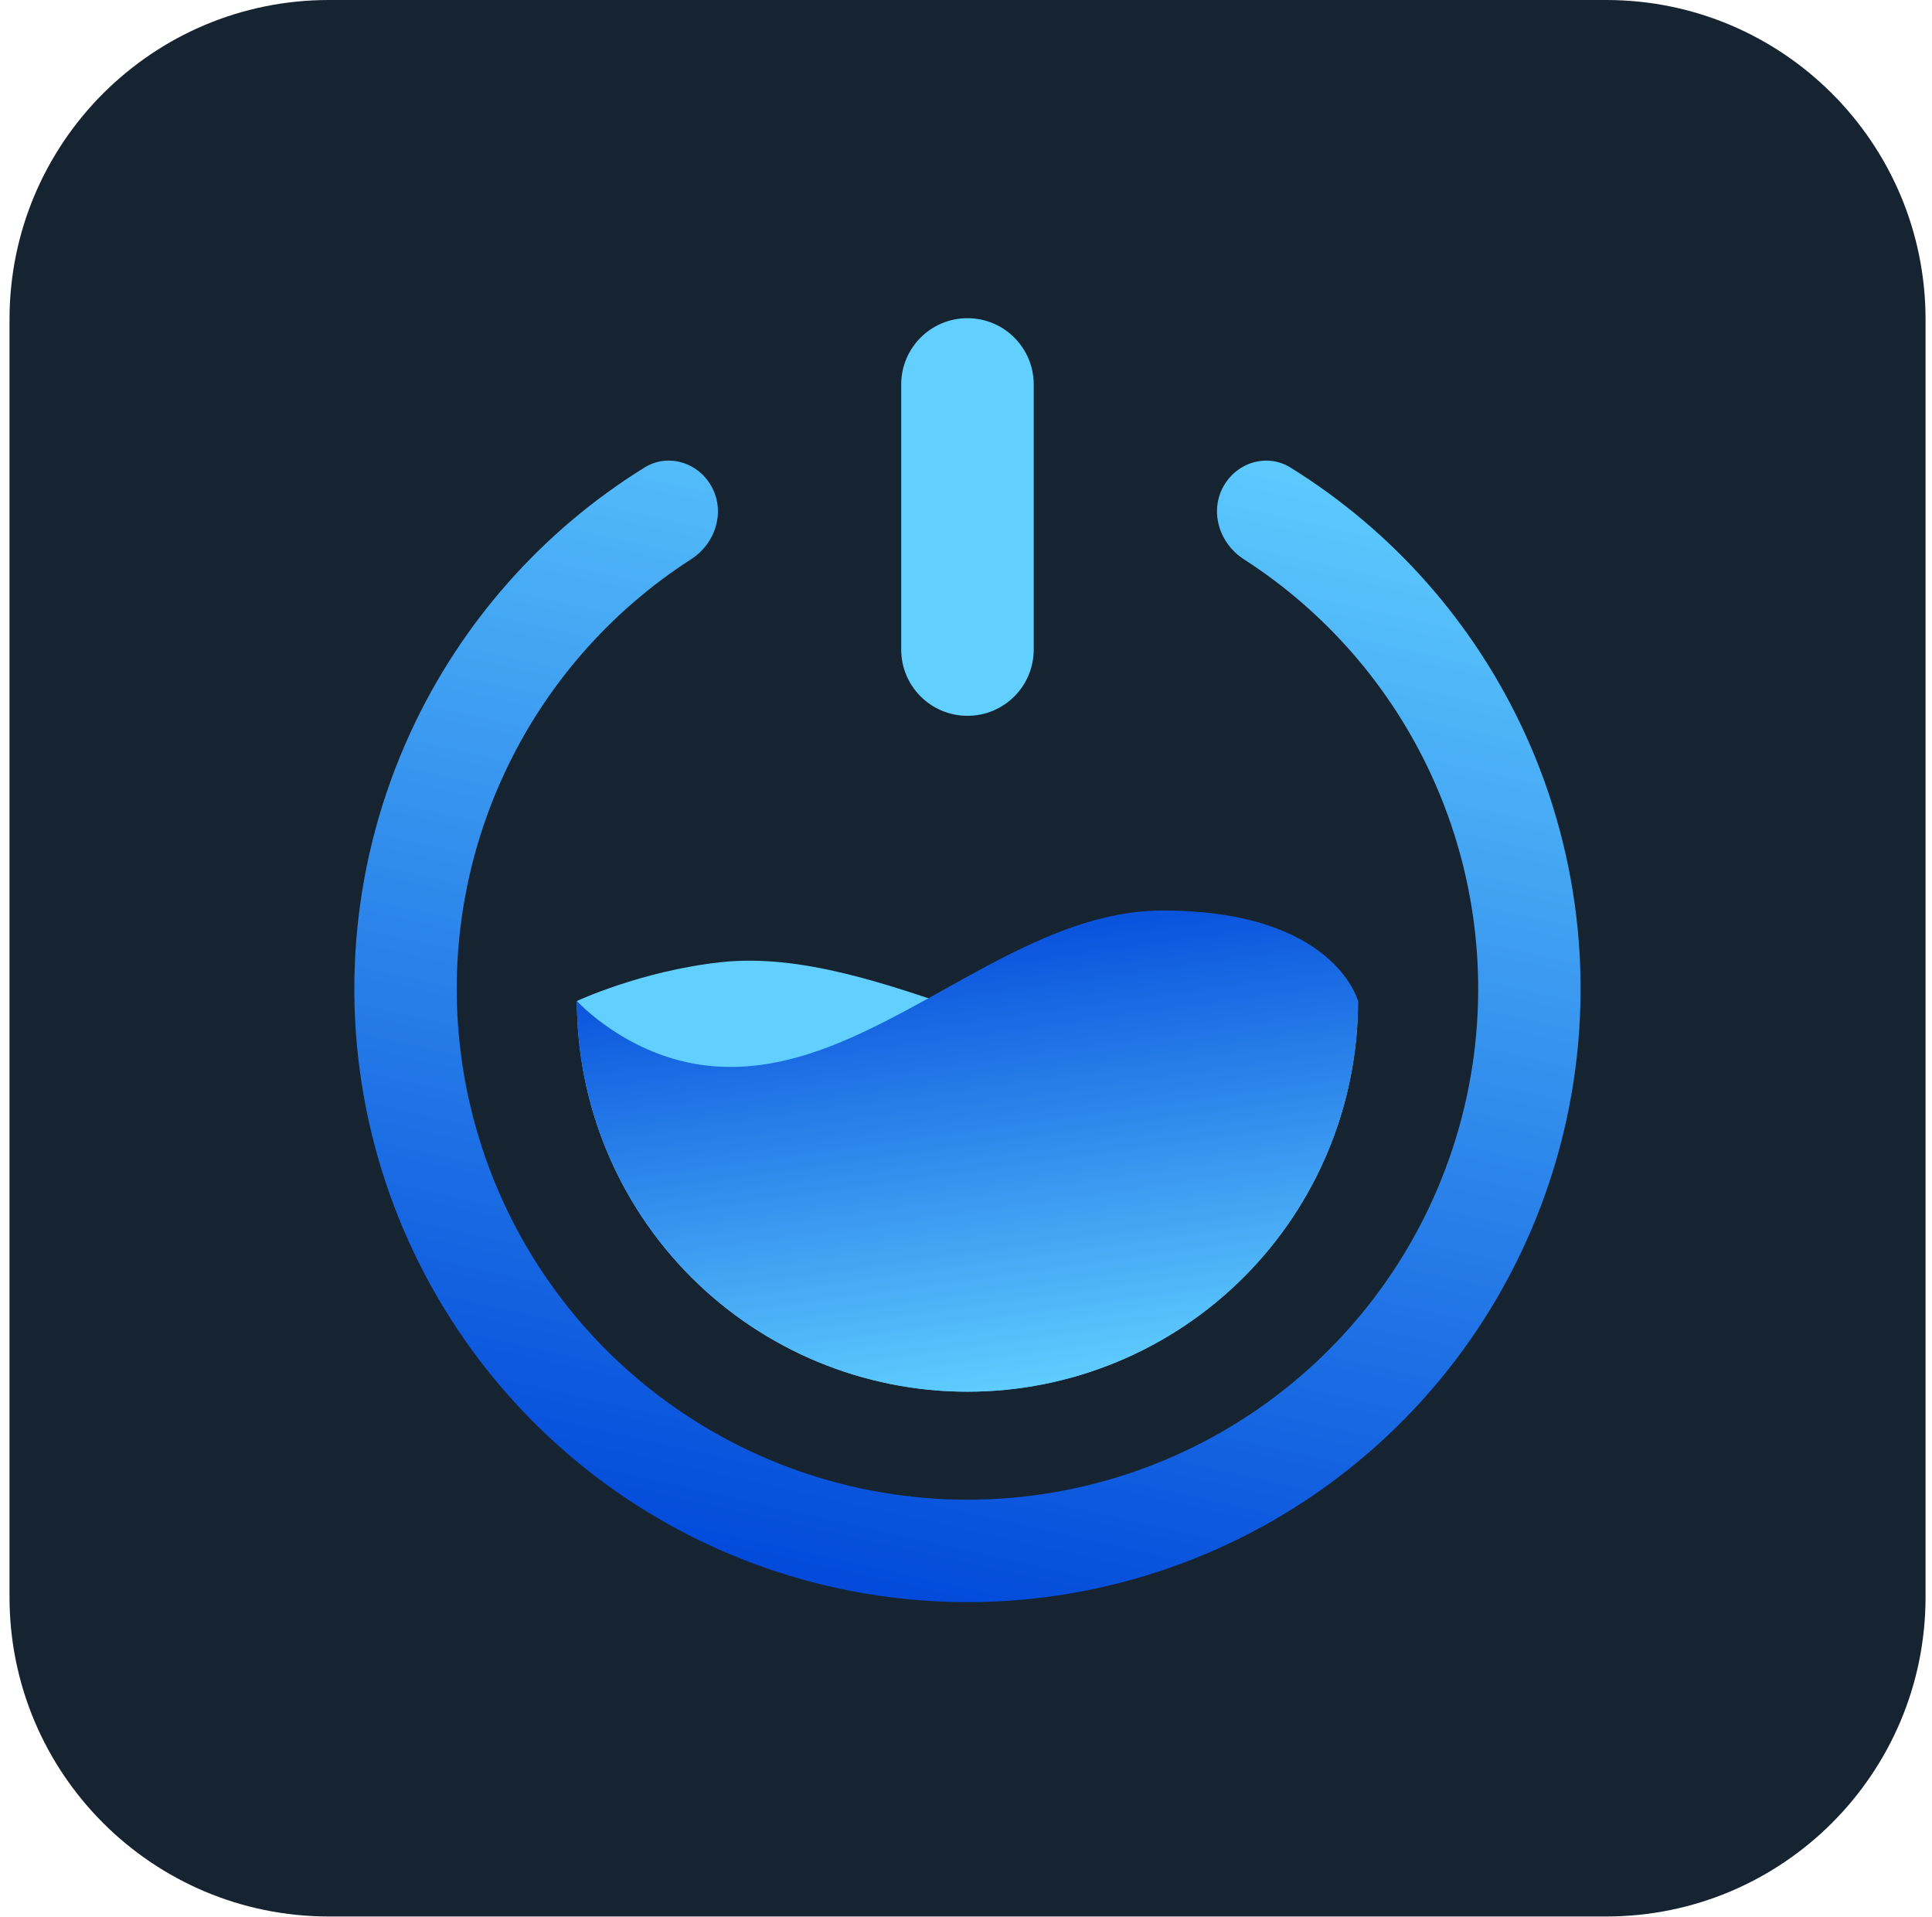
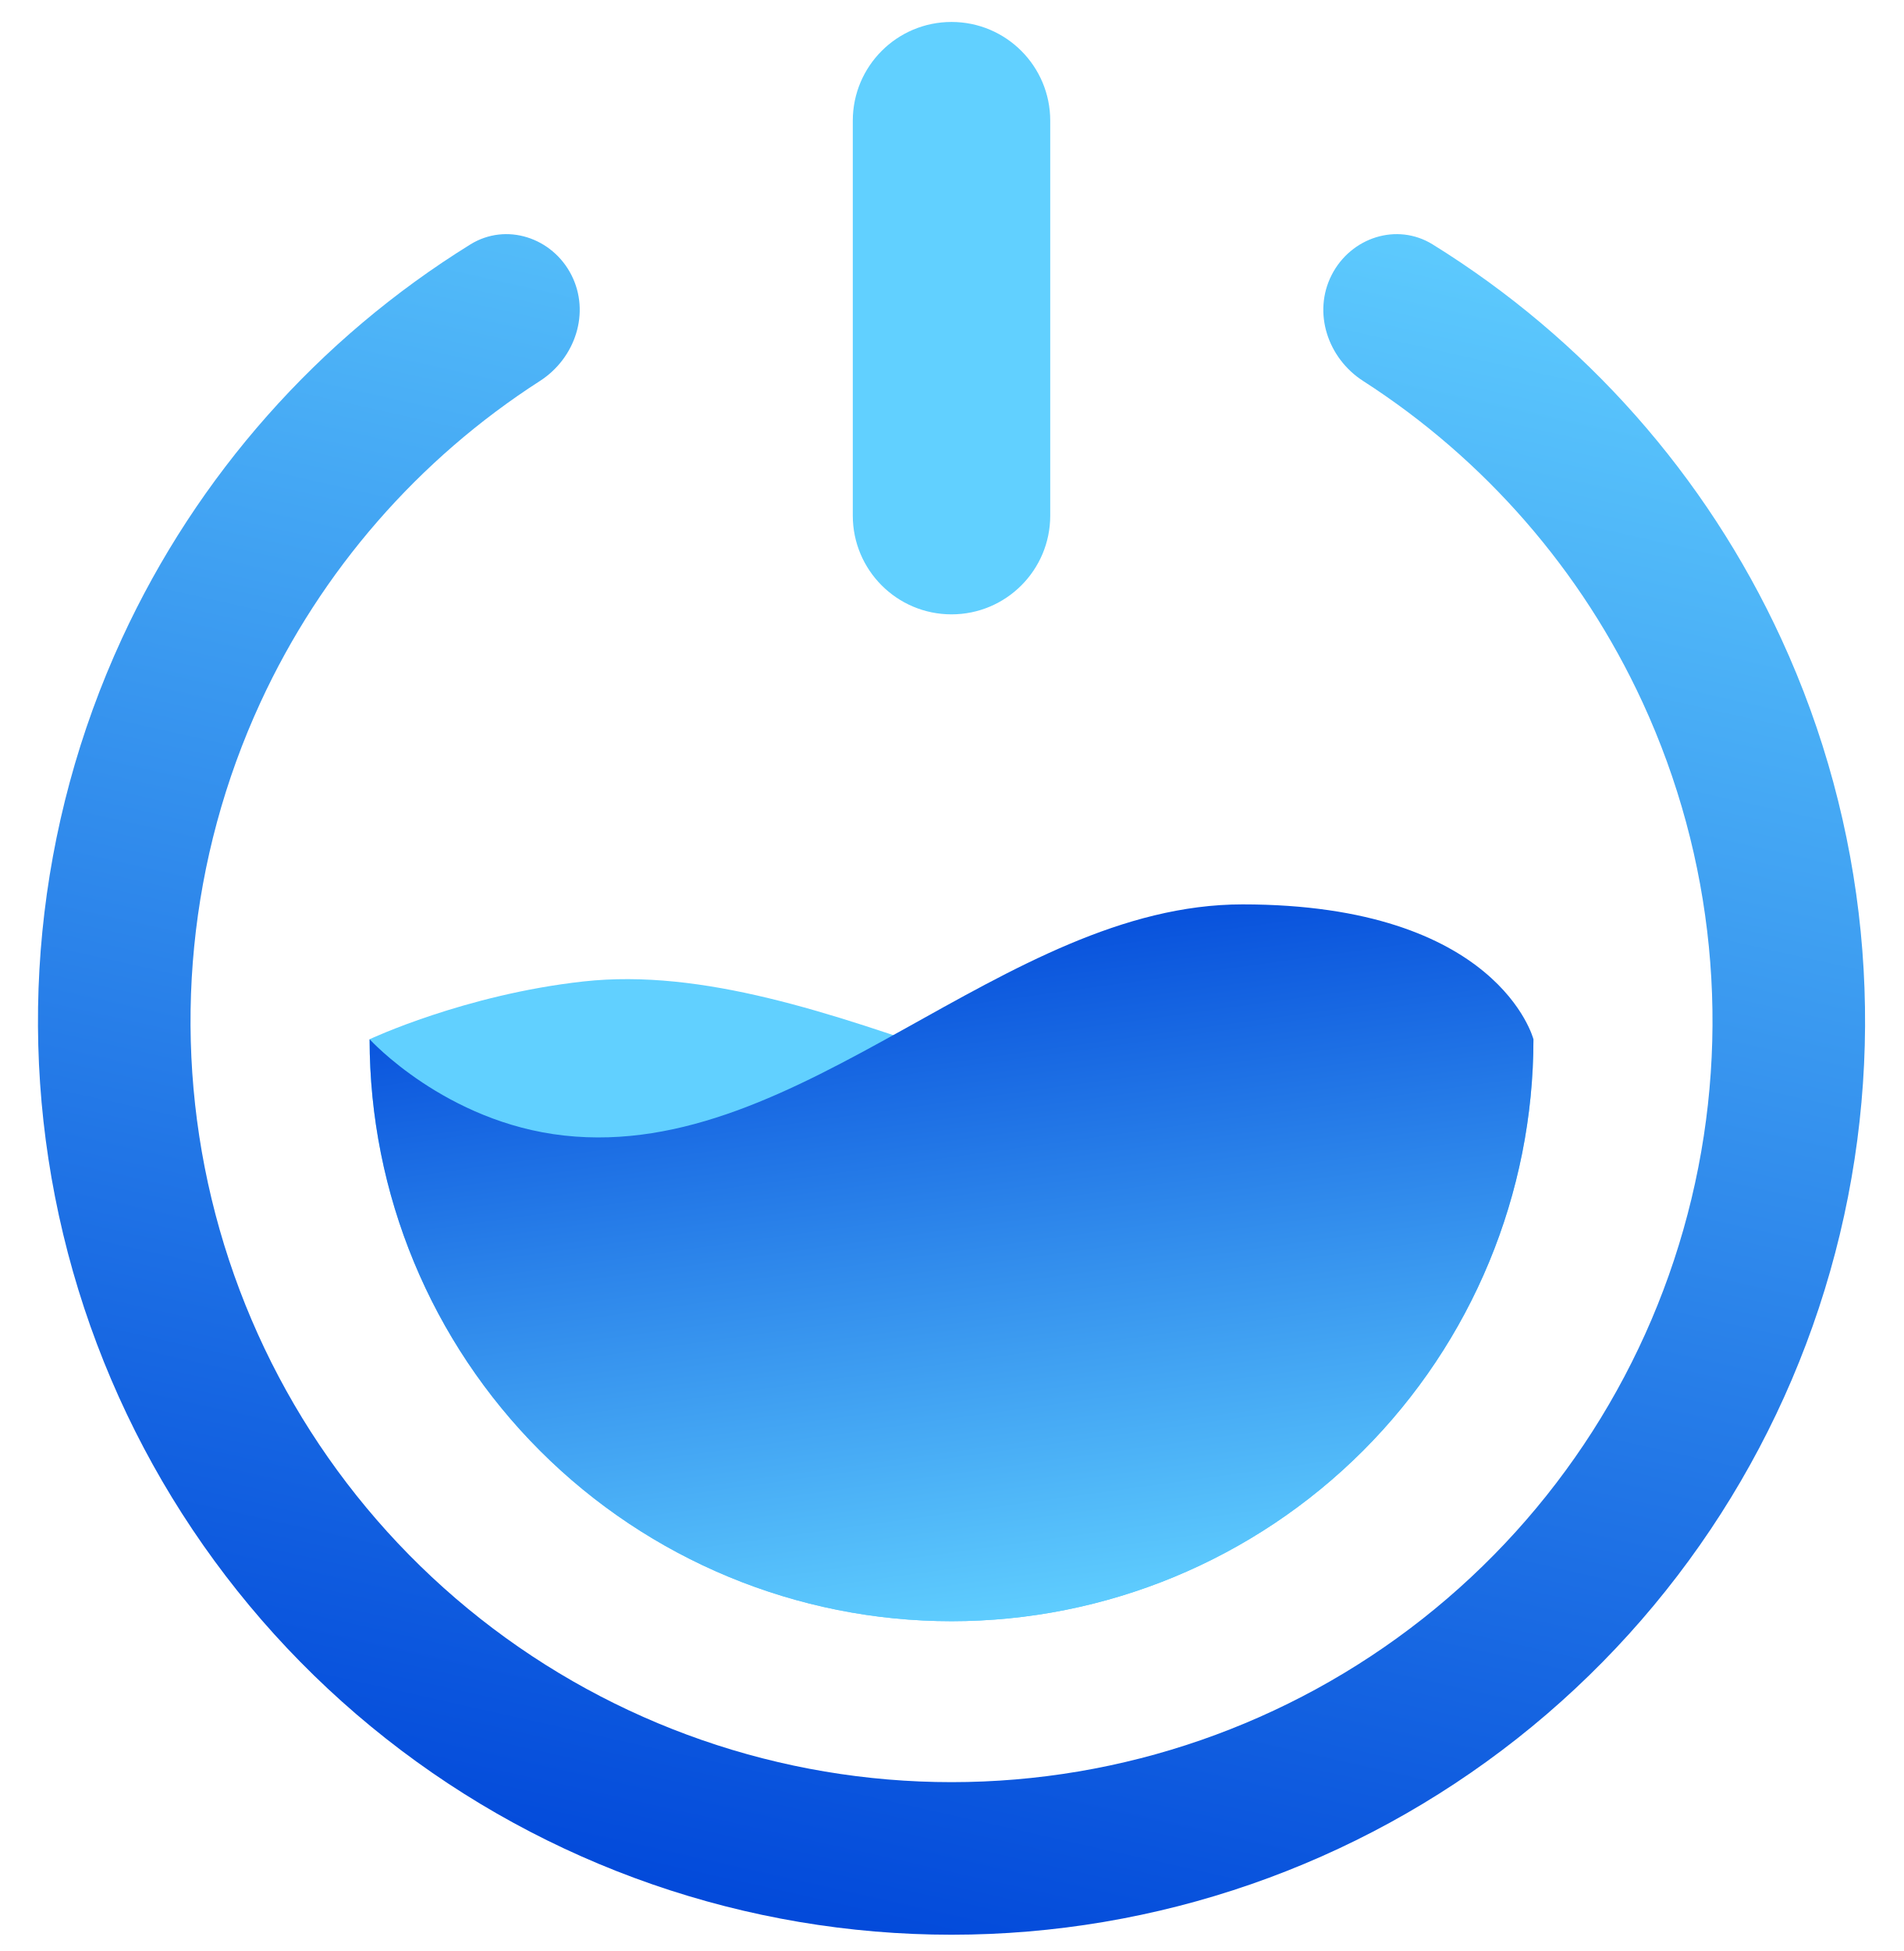
- <svg xmlns="http://www.w3.org/2000/svg" width="121" height="120" viewBox="0 0 121 120" fill="none">
-   <rect x="0.596" width="120" height="120" rx="20" fill="#162432" />
-   <path d="M36.132 62.679C36.132 69.166 38.709 75.388 43.296 79.975C47.883 84.562 54.104 87.139 60.592 87.139C67.079 87.139 73.3 84.562 77.888 79.975C82.475 75.388 85.052 69.166 85.052 62.679C85.052 62.679 81.871 66.176 76.87 66.728C66.869 67.831 55.124 59.147 45.123 60.25C40.122 60.802 36.132 62.679 36.132 62.679Z" fill="#61D0FF" />
-   <path d="M85.052 62.679C85.052 69.166 82.475 75.388 77.887 79.975C73.3 84.562 67.079 87.139 60.592 87.139C54.104 87.139 47.883 84.562 43.296 79.975C38.708 75.388 36.131 69.166 36.131 62.679C36.131 62.679 39.312 66.176 44.313 66.727C54.314 67.831 62.76 57.011 72.822 57.011C83.598 57.011 85.052 62.679 85.052 62.679Z" fill="url(#paint0_linear_14_7)" />
-   <path d="M44.614 30.558C43.81 28.98 41.871 28.342 40.365 29.274C33.985 33.228 28.881 38.98 25.719 45.84C22.108 53.673 21.239 62.493 23.252 70.88C25.266 79.268 30.045 86.733 36.818 92.073C43.592 97.412 51.966 100.316 60.592 100.316C69.217 100.316 77.591 97.412 84.365 92.073C91.139 86.733 95.917 79.268 97.931 70.88C99.944 62.493 99.076 53.673 95.465 45.84C92.302 38.98 87.198 33.228 80.818 29.274C79.313 28.342 77.373 28.98 76.569 30.558V30.558C75.765 32.136 76.403 34.054 77.893 35.011C82.997 38.294 87.082 42.974 89.641 48.524C92.649 55.049 93.372 62.397 91.695 69.383C90.018 76.37 86.037 82.588 80.395 87.036C74.752 91.484 67.777 93.903 60.592 93.903C53.407 93.903 46.431 91.484 40.788 87.036C35.146 82.588 31.165 76.37 29.488 69.383C27.811 62.397 28.534 55.049 31.543 48.524C34.101 42.974 38.186 38.294 43.29 35.011C44.78 34.054 45.418 32.136 44.614 30.558V30.558Z" fill="url(#paint1_linear_14_7)" />
-   <rect x="56.442" y="19.923" width="8.299" height="24.898" rx="4.15" fill="#61D0FF" />
+ <svg xmlns="http://www.w3.org/2000/svg" width="80" height="82" viewBox="0 0 80 82" fill="none">
+   <path d="M15.536 43.679C15.536 50.166 18.113 56.388 22.7 60.975C27.287 65.562 33.509 68.139 39.996 68.139C46.483 68.139 52.705 65.562 57.292 60.975C61.879 56.388 64.456 50.166 64.456 43.679C64.456 43.679 61.275 47.176 56.274 47.727C46.273 48.831 34.529 40.147 24.527 41.25C19.526 41.802 15.536 43.679 15.536 43.679Z" fill="#61D0FF" />
+   <path d="M64.456 43.679C64.456 50.166 61.879 56.388 57.292 60.975C52.705 65.562 46.483 68.139 39.996 68.139C33.508 68.139 27.287 65.562 22.7 60.975C18.113 56.388 15.536 50.166 15.536 43.679C15.536 43.679 18.717 47.176 23.717 47.727C33.719 48.831 42.164 38.011 52.226 38.011C63.002 38.011 64.456 43.679 64.456 43.679Z" fill="url(#paint0_linear_11_24)" />
+   <path d="M24.018 11.558C23.214 9.98 21.275 9.342 19.77 10.274C13.389 14.228 8.285 19.98 5.123 26.84C1.512 34.673 0.643 43.493 2.657 51.88C4.67 60.268 9.449 67.733 16.223 73.073C22.996 78.412 31.37 81.316 39.996 81.316C48.621 81.316 56.995 78.412 63.769 73.073C70.543 67.733 75.322 60.268 77.335 51.88C79.349 43.493 78.48 34.673 74.869 26.84C71.707 19.98 66.603 14.228 60.222 10.274C58.717 9.342 56.778 9.98 55.974 11.558V11.558C55.17 13.136 55.808 15.054 57.297 16.012C62.401 19.294 66.486 23.974 69.045 29.524C72.053 36.049 72.777 43.397 71.099 50.383C69.422 57.37 65.442 63.588 59.799 68.036C54.157 72.484 47.181 74.903 39.996 74.903C32.811 74.903 25.835 72.484 20.193 68.036C14.55 63.588 10.57 57.37 8.892 50.383C7.215 43.397 7.939 36.049 10.947 29.524C13.506 23.974 17.591 19.294 22.695 16.012C24.184 15.054 24.822 13.136 24.018 11.558V11.558Z" fill="url(#paint1_linear_11_24)" />
+   <rect x="35.846" y="0.923" width="8.299" height="24.898" rx="4.15" fill="#61D0FF" />
  <defs>
-     <linearGradient id="paint0_linear_14_7" x1="67.505" y1="87.139" x2="63.121" y2="55.474" gradientUnits="userSpaceOnUse">
+     <linearGradient id="paint0_linear_11_24" x1="46.909" y1="68.139" x2="42.525" y2="36.474" gradientUnits="userSpaceOnUse">
      <stop stop-color="#61D0FF" />
      <stop offset="1" stop-color="#0046D9" />
    </linearGradient>
-     <linearGradient id="paint1_linear_14_7" x1="71.445" y1="23.516" x2="53.841" y2="101.826" gradientUnits="userSpaceOnUse">
+     <linearGradient id="paint1_linear_11_24" x1="50.849" y1="4.516" x2="33.245" y2="82.826" gradientUnits="userSpaceOnUse">
      <stop stop-color="#61D0FF" />
      <stop offset="1" stop-color="#0046D9" />
    </linearGradient>
  </defs>
</svg>
